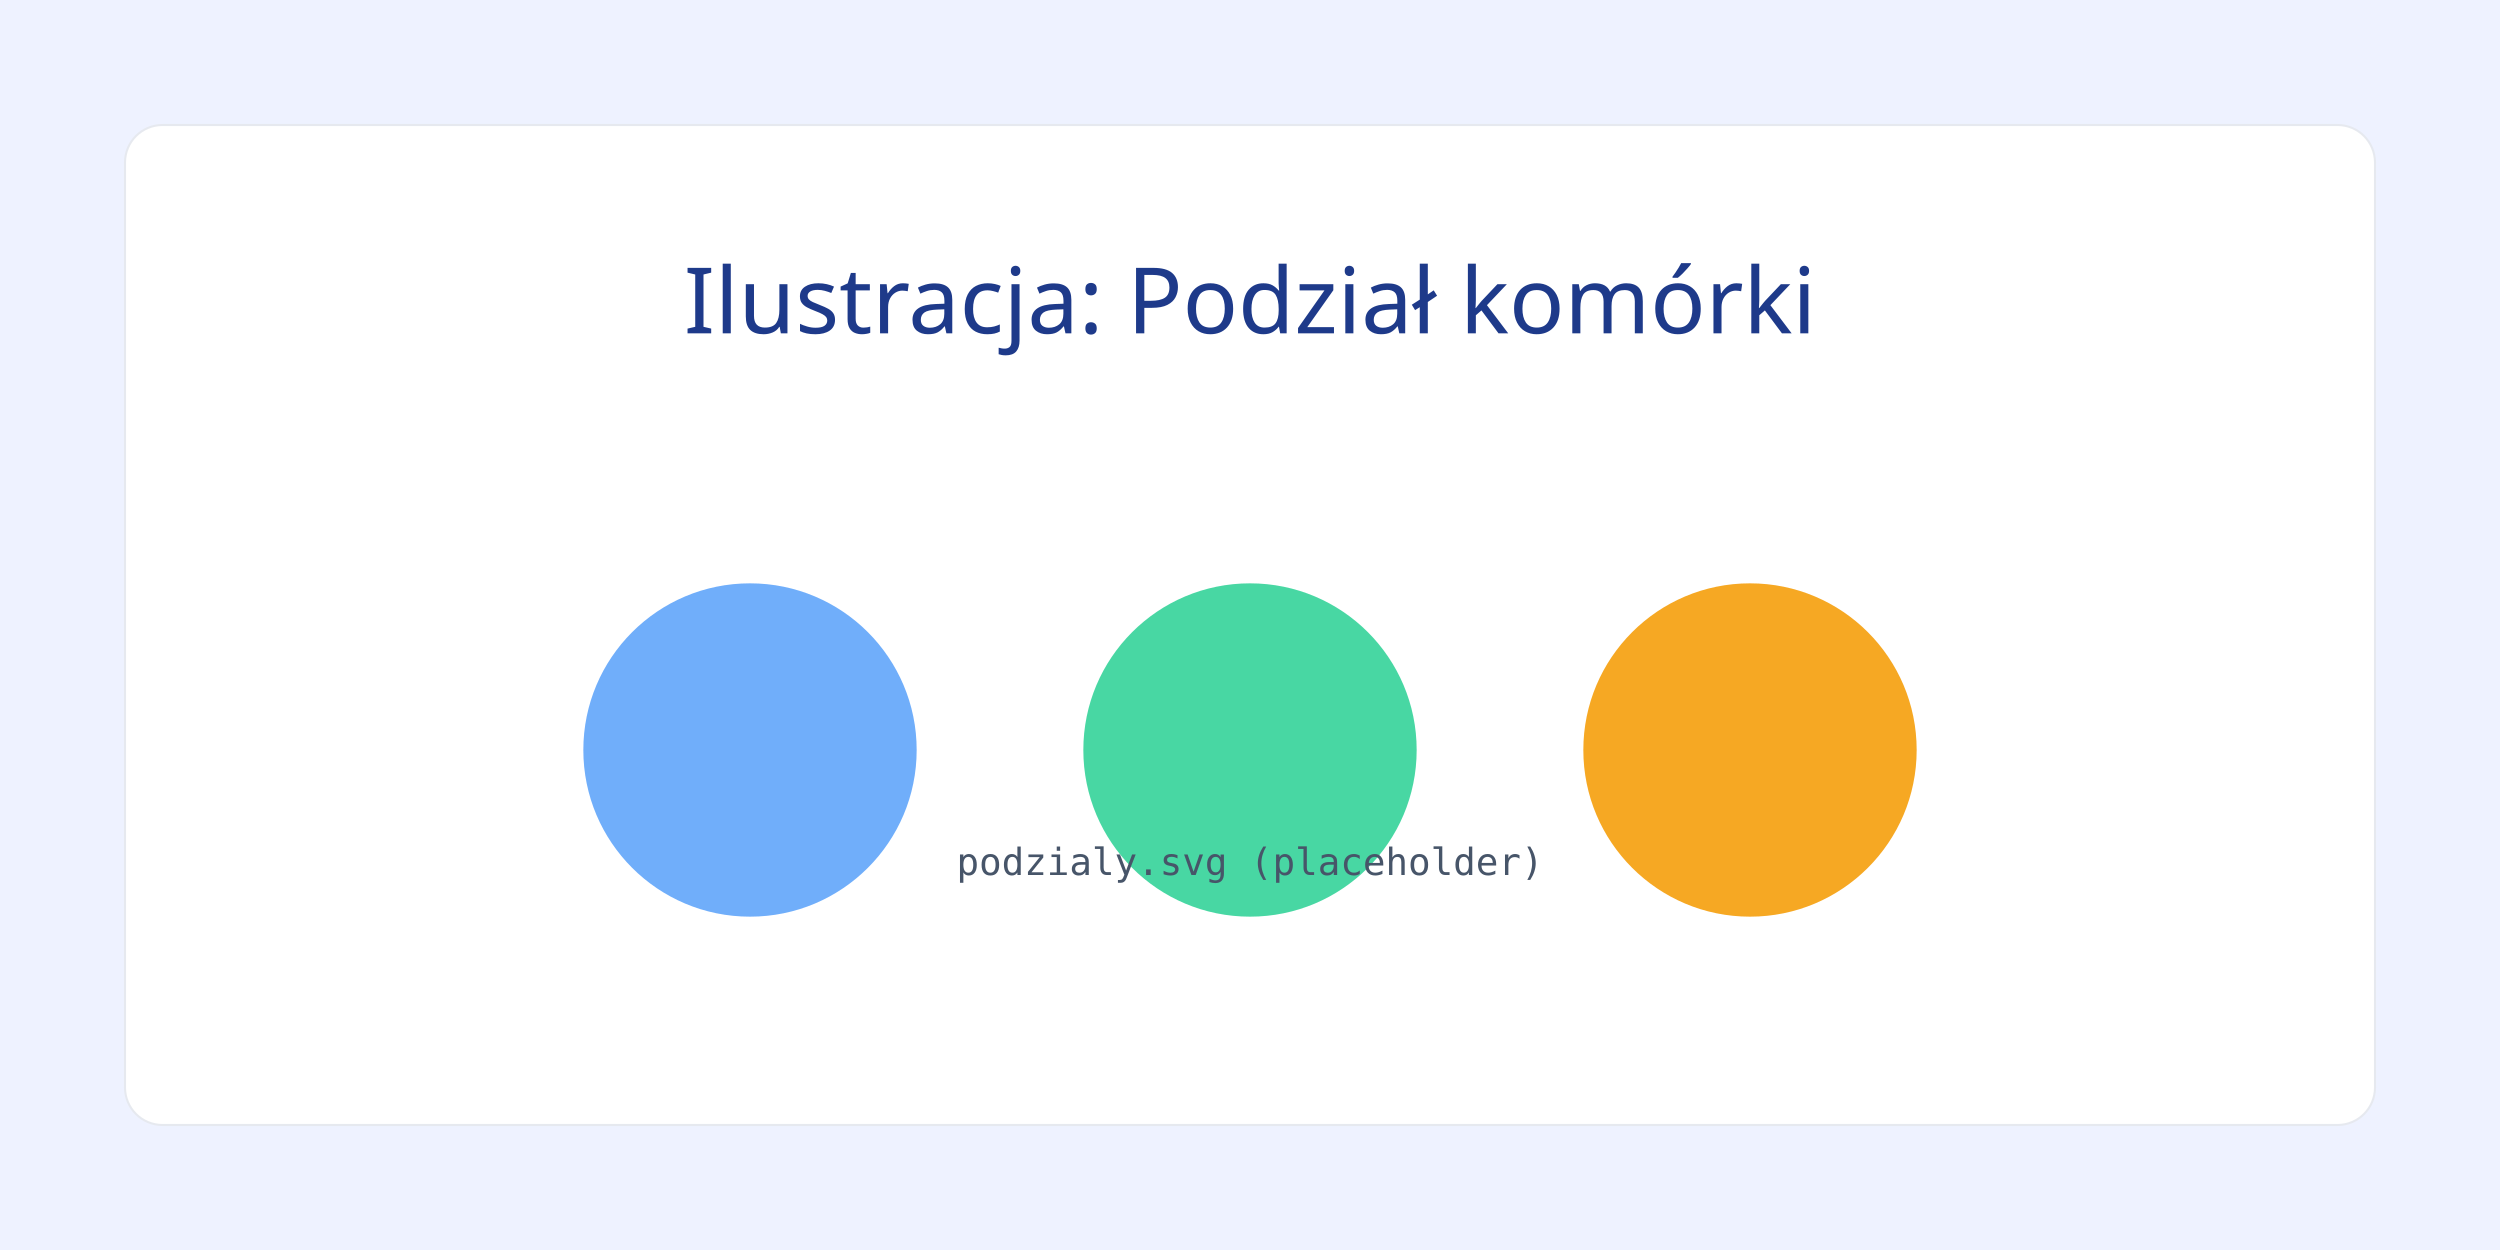
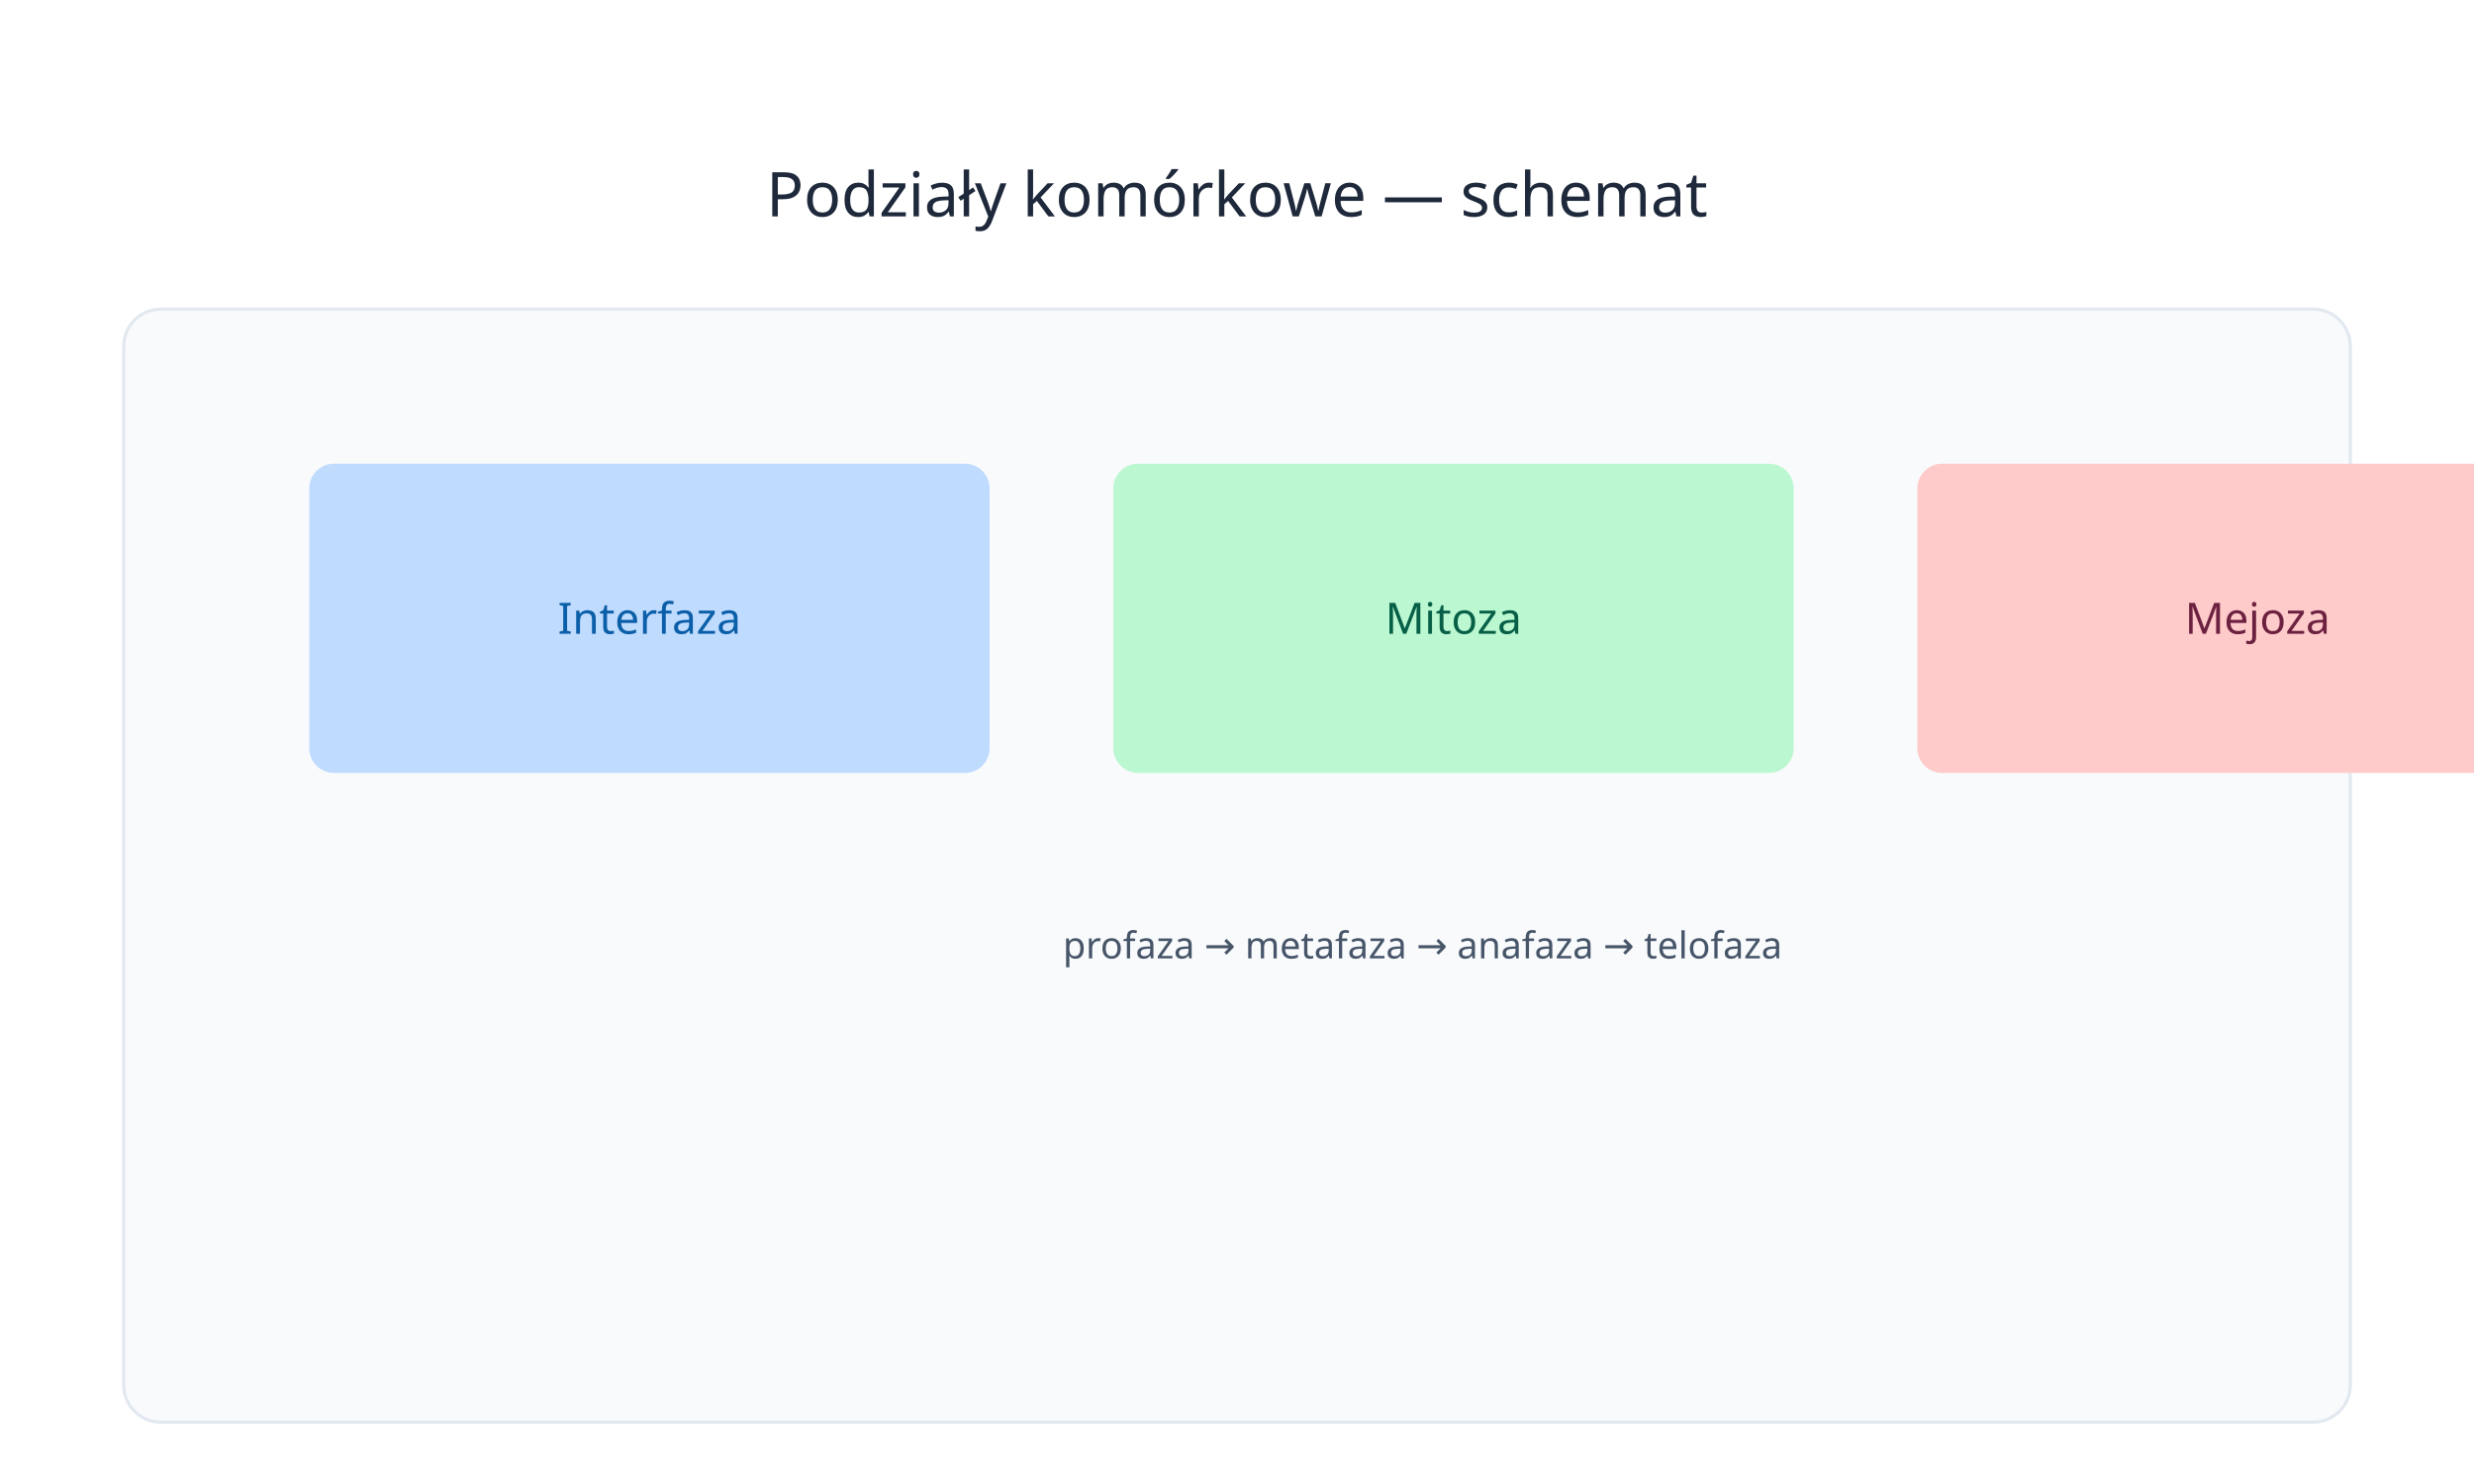
- <svg xmlns="http://www.w3.org/2000/svg" width="1200" height="600" viewBox="0 0 1200 600">
-   <rect width="100%" height="100%" fill="#eef2ff" />
-   <g transform="translate(60,60)">
-     <rect x="0" y="0" width="1080" height="480" rx="18" fill="#fff" stroke="#e6e9ef" />
-     <text x="540" y="100" font-family="Poppins, sans-serif" font-size="44" text-anchor="middle" fill="#1e3a8a">Ilustracja: Podział komórki</text>
-     <circle cx="300" cy="300" r="80" fill="#60a5fa" opacity="0.9" />
-     <circle cx="540" cy="300" r="80" fill="#34d399" opacity="0.9" />
-     <circle cx="780" cy="300" r="80" fill="#f59e0b" opacity="0.9" />
-     <text x="540" y="360" font-family="Roboto Mono, monospace" font-size="18" text-anchor="middle" fill="#475569">podzialy.svg (placeholder)</text>
+ <svg xmlns="http://www.w3.org/2000/svg" width="800" height="480" viewBox="0 0 800 480">
+   <rect width="100%" height="100%" fill="#ffffff" />
+   <g transform="translate(40,40)">
+     <text x="360" y="30" font-family="Poppins, sans-serif" font-size="20" fill="#1e293b" text-anchor="middle">Podziały komórkowe — schemat</text>
+     <rect x="0" y="60" width="720" height="360" rx="12" fill="#f8fafc" stroke="#e2e8f0" />
+     <g transform="translate(60,110)">
+       <rect x="0" y="0" width="220" height="100" fill="#bfdbfe" rx="8" />
+       <text x="110" y="55" font-family="Roboto Mono" font-size="14" text-anchor="middle" fill="#0b5ea8">Interfaza</text>
+       <rect x="260" y="0" width="220" height="100" fill="#bbf7d0" rx="8" />
+       <text x="370" y="55" font-family="Roboto Mono" font-size="14" text-anchor="middle" fill="#065f46">Mitoza</text>
+       <rect x="520" y="0" width="220" height="100" fill="#fecaca" rx="8" />
+       <text x="630" y="55" font-family="Roboto Mono" font-size="14" text-anchor="middle" fill="#6b213f">Mejoza</text>
+       <text x="360" y="160" font-family="Roboto Mono" font-size="12" fill="#475569" text-anchor="middle">profaza → metafaza → anafaza → telofaza</text>
+     </g>
  </g>
</svg>
